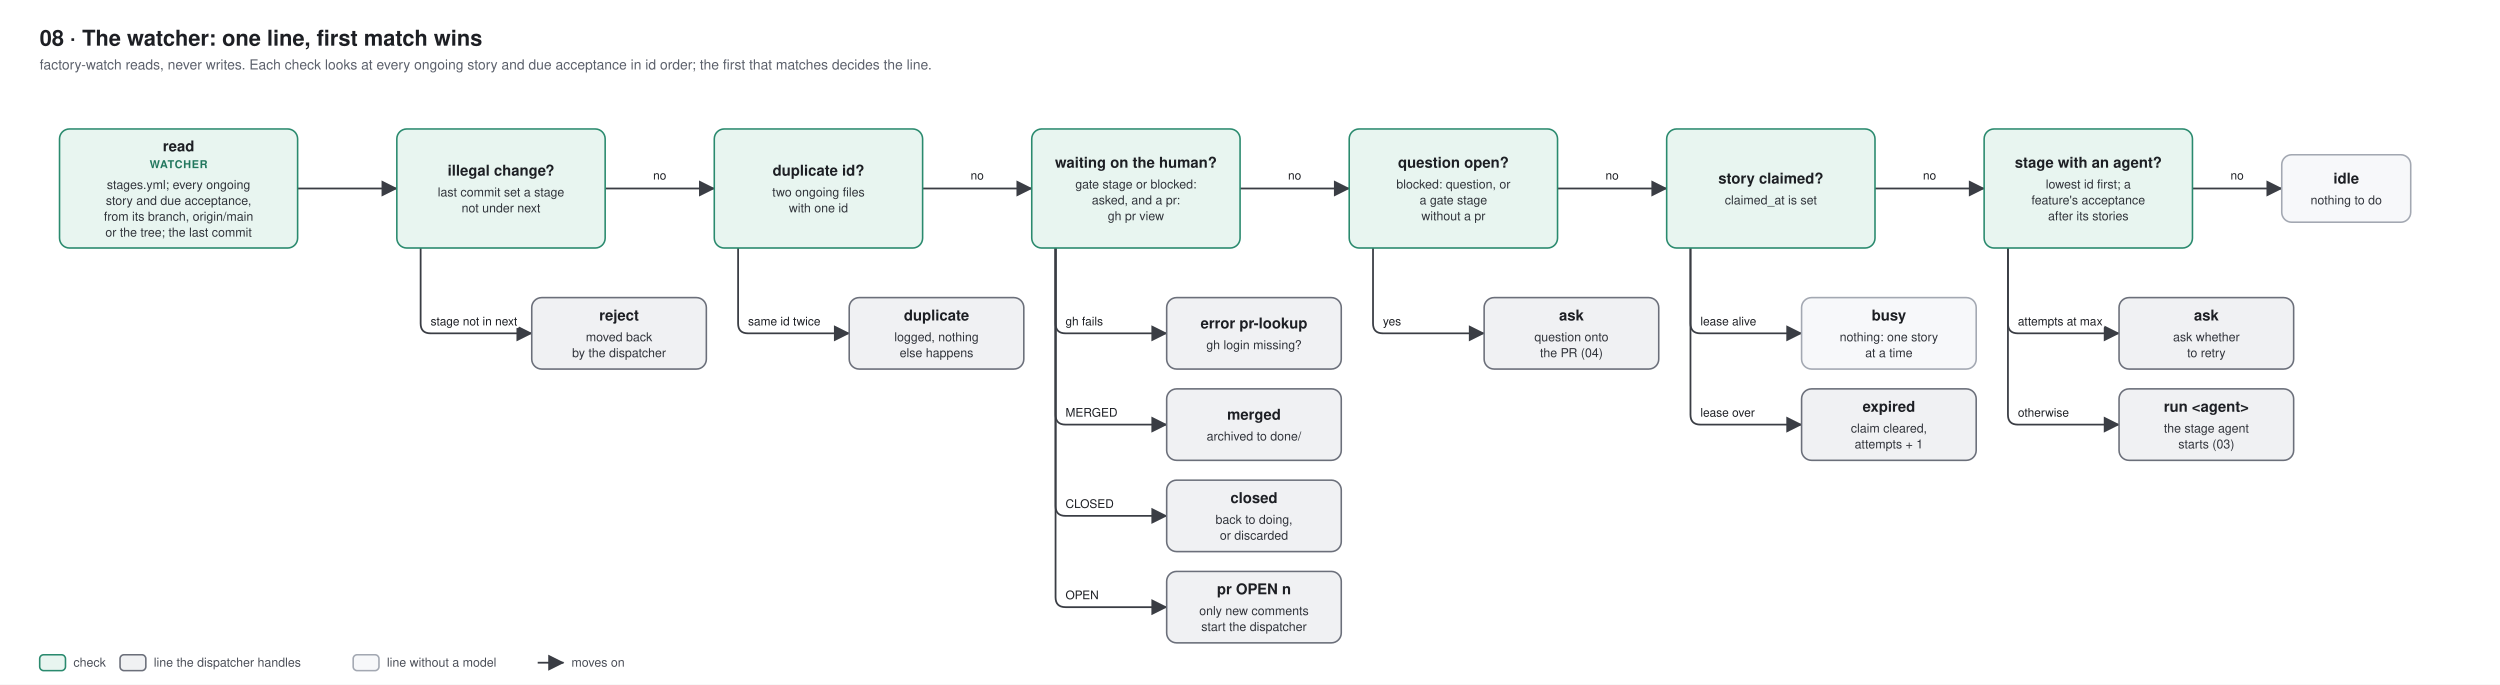
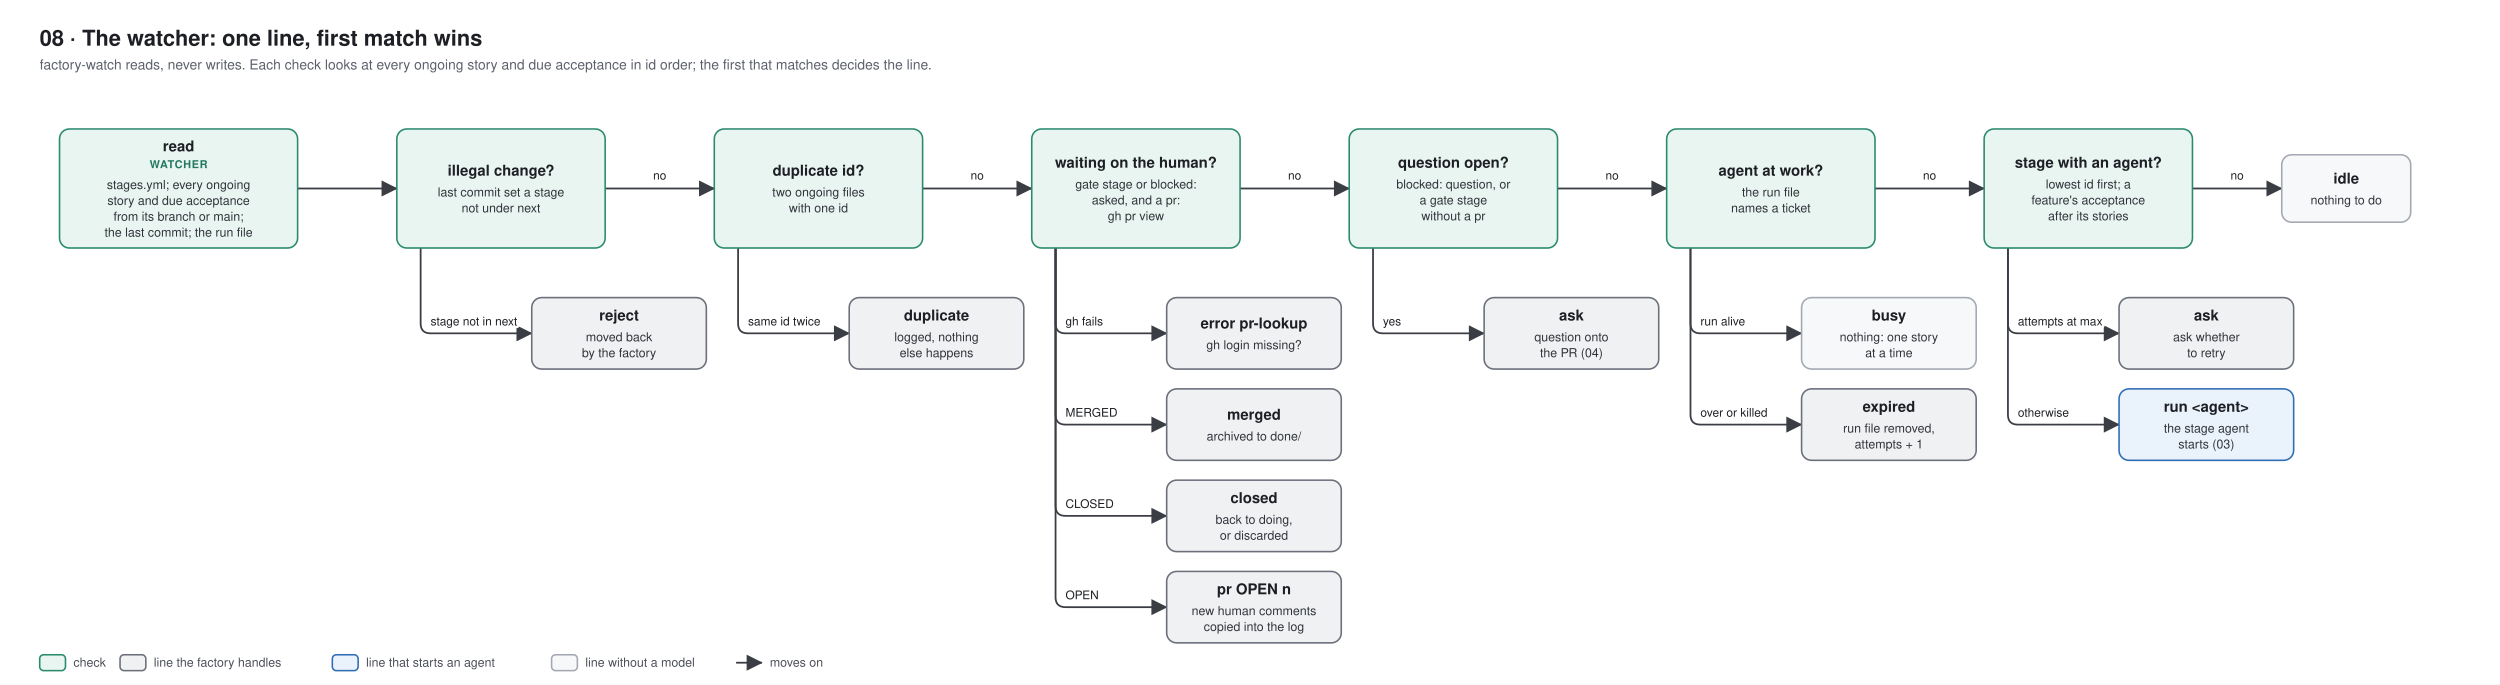
<svg xmlns="http://www.w3.org/2000/svg" width="2520" height="690" viewBox="0 0 2520 690" font-family="Helvetica, Arial, sans-serif">
  <style>
.bg { fill: #ffffff; }
.title { font: 600 22px Helvetica, Arial, sans-serif; fill: #1d1f24; }
.subtitle { font: 14px Helvetica, Arial, sans-serif; fill: #5b606b; }
.node rect, .node polygon { stroke-width: 1.6; }
.node .t { font: 700 15px Helvetica, Arial, sans-serif; fill: #1d1f24; }
.node .s { font: 600 11px Helvetica, Arial, sans-serif; letter-spacing: 0.06em; }
.node .l { font: 12.5px Helvetica, Arial, sans-serif; fill: #30333a; }
.agent rect, .agent polygon, .agent circle { fill: #eaf2fb; stroke: #2f6db5; }
.agent .s { fill: #2f6db5; }
.human rect, .human polygon, .human circle { fill: #fff3dc; stroke: #c27400; }
.human .s { fill: #a86400; }
.disp rect, .disp polygon, .disp circle { fill: #f0f1f3; stroke: #6b6f7a; }
.disp .s { fill: #5b606b; }
.ask rect, .ask polygon, .ask circle { fill: #f3edfb; stroke: #7a4fb5; }
.ask .s { fill: #7a4fb5; }
.stall rect, .stall polygon, .stall circle { fill: #fcebeb; stroke: #b53a3a; }
.stall .s { fill: #b53a3a; }
.back rect, .back polygon, .back circle { fill: #fdf0e6; stroke: #d0661a; }
.back .s { fill: #b5560f; }
.end rect { fill: #ffffff; stroke: #8a8f99; stroke-dasharray: 5 3; }
.code rect, .code polygon, .code circle { fill: #e8f5f0; stroke: #2a8a6e; }
.code .s { fill: #22775e; }
.quiet rect { fill: #f7f8fa; stroke: #a3a8b2; } .quiet .s { fill: #6b6f7a; }
.lane { fill: #f7f8fa; stroke: #dfe2e7; }
.lane-alt { fill: #ffffff; stroke: #dfe2e7; }
.lane-head { font: 700 13.5px Helvetica, Arial, sans-serif; fill: #1d1f24; }
.lane-note { font: 12px Helvetica, Arial, sans-serif; fill: #5b606b; }
.e { fill: none; stroke-width: 1.8; }
.e-flow { stroke: #3a3d44; }
.e-back { stroke: #d0661a; }
.e-ask { stroke: #7a4fb5; stroke-dasharray: 6 4; }
.e-stall { stroke: #b53a3a; stroke-dasharray: 6 4; }
.lbl { font: 12px Helvetica, Arial, sans-serif; paint-order: stroke; stroke: #ffffff;
       stroke-width: 5px; stroke-linejoin: round; }
.lbl-flow { fill: #1d1f24; } .lbl-back { fill: #a84f0e; }
.lbl-ask { fill: #6a3fa5; } .lbl-stall { fill: #a32f2f; }
.note { font: 12.5px Helvetica, Arial, sans-serif; fill: #4a4e57; }
.note-b { font: 700 12.5px Helvetica, Arial, sans-serif; fill: #1d1f24; }
.mono { font-family: Menlo, Consolas, monospace; }
.trunk { stroke: #3a3d44; } .twig { stroke: #8a8f99; }
.pr-draft { fill: #f7f8fa; stroke: #a3a8b2; } .pr-ready { fill: #fff3dc; stroke: #c27400; }
.band-main { fill: #e7e9ed; } .band-ticket { fill: #dbe8f7; }
.m-flow { fill: #3a3d44; } .m-back { fill: #d0661a; } .m-ask { fill: #7a4fb5; }
.m-stall { fill: #b53a3a; }
@media (prefers-color-scheme: dark) {
  .bg { fill: #0f141a; }
  .title, .node .t, .lane-head, .note-b { fill: #e6edf3; }
  .subtitle, .lane-note { fill: #9da7b3; }
  .node .l, .note { fill: #c9d1d9; }
  .agent rect, .agent polygon, .agent circle { fill: #132a45; stroke: #5b9be6; }
  .agent .s { fill: #7fb2f0; }
  .human rect, .human polygon, .human circle { fill: #3a2a0e; stroke: #e0a33a; }
  .human .s { fill: #f0b85a; }
  .disp rect, .disp polygon, .disp circle { fill: #23282f; stroke: #8b939e; }
  .disp .s { fill: #a8b0bb; }
  .ask rect, .ask polygon, .ask circle { fill: #2a1f40; stroke: #a98be0; }
  .ask .s { fill: #c0a8f0; }
  .stall rect, .stall polygon, .stall circle { fill: #3d1a1c; stroke: #e06c6c; }
  .stall .s { fill: #f08a8a; }
  .back rect, .back polygon, .back circle { fill: #3d2414; stroke: #ef8a3c; }
  .back .s { fill: #f5a466; }
  .code rect, .code polygon, .code circle { fill: #10322a; stroke: #3fb68f; }
  .code .s { fill: #6fd0ad; }
  .quiet rect { fill: #181e26; stroke: #6b7380; } .quiet .s { fill: #9da7b3; }
  .end rect { fill: #0f141a; stroke: #8b939e; }
  .lane { fill: #151b23; stroke: #2a313b; } .lane-alt { fill: #0f141a; stroke: #2a313b; }
  .e-flow { stroke: #c9d1d9; } .e-back { stroke: #ef8a3c; }
  .e-ask { stroke: #a98be0; } .e-stall { stroke: #e06c6c; }
  .m-flow { fill: #c9d1d9; } .m-back { fill: #ef8a3c; } .m-ask { fill: #a98be0; }
  .m-stall { fill: #e06c6c; }
  .lbl { stroke: #0f141a; }
  .lbl-flow { fill: #e6edf3; } .lbl-back { fill: #f5a466; }
  .lbl-ask { fill: #c0a8f0; } .lbl-stall { fill: #f08a8a; }
  .trunk { stroke: #c9d1d9; } .twig { stroke: #6b7380; }
  .pr-draft { fill: #181e26; stroke: #6b7380; } .pr-ready { fill: #3a2a0e; stroke: #e0a33a; }
  .band-main { fill: #23282f; } .band-ticket { fill: #132a45; }
}
</style>
  <defs>
    <marker id="a-flow" viewBox="0 0 10 10" refX="9.5" refY="5" markerWidth="9" markerHeight="9" orient="auto-start-reverse">
      <path class="m-flow" d="M0,0 L10,5 L0,10 z" />
    </marker>
    <marker id="a-back" viewBox="0 0 10 10" refX="9.5" refY="5" markerWidth="9" markerHeight="9" orient="auto-start-reverse">
      <path class="m-back" d="M0,0 L10,5 L0,10 z" />
    </marker>
    <marker id="a-ask" viewBox="0 0 10 10" refX="9.5" refY="5" markerWidth="9" markerHeight="9" orient="auto-start-reverse">
      <path class="m-ask" d="M0,0 L10,5 L0,10 z" />
    </marker>
    <marker id="a-stall" viewBox="0 0 10 10" refX="9.5" refY="5" markerWidth="9" markerHeight="9" orient="auto-start-reverse">
      <path class="m-stall" d="M0,0 L10,5 L0,10 z" />
    </marker>
  </defs>
  <rect class="bg" width="2520" height="690" />
  <text class="title" x="40" y="46">08 · The watcher: one line, first match wins</text>
  <text class="subtitle" x="40" y="70">factory-watch reads, never writes. Each check looks at every ongoing story and due acceptance in id order; the first that matches decides the line.</text>
  <g class="node code">
    <rect x="40" y="660" width="26" height="16" rx="4" />
  </g>
  <text class="note" x="74" y="672">check</text>
  <g class="node disp">
    <rect x="121" y="660" width="26" height="16" rx="4" />
  </g>
-   <text class="note" x="155" y="672">line the dispatcher handles</text>
+   <text class="note" x="155" y="672">line the factory handles</text>
+   <g class="node agent">
+     <rect x="335" y="660" width="26" height="16" rx="4" />
+   </g>
+   <text class="note" x="369" y="672">line that starts an agent</text>
  <g class="node quiet">
-     <rect x="356" y="660" width="26" height="16" rx="4" />
-   </g>
-   <text class="note" x="390" y="672">line without a model</text>
-   <path class="e e-flow" d="M 542 668 L 568 668" marker-end="url(#a-flow)" />
-   <text class="note" x="576" y="672">moves on</text>
+     <rect x="556" y="660" width="26" height="16" rx="4" />
+   </g>
+   <text class="note" x="590" y="672">line without a model</text>
+   <path class="e e-flow" d="M 742 668 L 768 668" marker-end="url(#a-flow)" />
+   <text class="note" x="776" y="672">moves on</text>
  <path class="e e-flow" d="M 300 190 L 400 190" marker-end="url(#a-flow)" />
  <path class="e e-flow" d="M 610 190 L 720 190" marker-end="url(#a-flow)" />
  <path class="e e-flow" d="M 930 190 L 1040 190" marker-end="url(#a-flow)" />
  <path class="e e-flow" d="M 1250 190 L 1360 190" marker-end="url(#a-flow)" />
  <path class="e e-flow" d="M 1570 190 L 1680 190" marker-end="url(#a-flow)" />
  <path class="e e-flow" d="M 1890 190 L 2000 190" marker-end="url(#a-flow)" />
  <path class="e e-flow" d="M 2210 190 L 2300 190" marker-end="url(#a-flow)" />
  <path class="e e-flow" d="M 424 250 L 424 326 Q 424 336 434 336 L 536 336" marker-end="url(#a-flow)" />
  <path class="e e-flow" d="M 744 250 L 744 326 Q 744 336 754 336 L 856 336" marker-end="url(#a-flow)" />
  <path class="e e-flow" d="M 1064 250 L 1064 326 Q 1064 336 1074 336 L 1176 336" marker-end="url(#a-flow)" />
  <path class="e e-flow" d="M 1064 250 L 1064 418 Q 1064 428 1074 428 L 1176 428" marker-end="url(#a-flow)" />
  <path class="e e-flow" d="M 1064 250 L 1064 510 Q 1064 520 1074 520 L 1176 520" marker-end="url(#a-flow)" />
  <path class="e e-flow" d="M 1064 250 L 1064 602 Q 1064 612 1074 612 L 1176 612" marker-end="url(#a-flow)" />
  <path class="e e-flow" d="M 1384 250 L 1384 326 Q 1384 336 1394 336 L 1496 336" marker-end="url(#a-flow)" />
  <path class="e e-flow" d="M 1704 250 L 1704 326 Q 1704 336 1714 336 L 1816 336" marker-end="url(#a-flow)" />
  <path class="e e-flow" d="M 1704 250 L 1704 418 Q 1704 428 1714 428 L 1816 428" marker-end="url(#a-flow)" />
  <path class="e e-flow" d="M 2024 250 L 2024 326 Q 2024 336 2034 336 L 2136 336" marker-end="url(#a-flow)" />
  <path class="e e-flow" d="M 2024 250 L 2024 418 Q 2024 428 2034 428 L 2136 428" marker-end="url(#a-flow)" />
  <g class="node code">
    <rect x="60" y="130" width="240" height="120" rx="10" />
    <text class="t" x="180" y="152.5" text-anchor="middle">read</text>
    <text class="s" x="180" y="169.5" text-anchor="middle">WATCHER</text>
    <text class="l" x="180" y="190.5" text-anchor="middle">stages.yml; every ongoing</text>
-     <text class="l" x="180" y="206.5" text-anchor="middle">story and due acceptance,</text>
-     <text class="l" x="180" y="222.5" text-anchor="middle">from its branch, origin/main</text>
-     <text class="l" x="180" y="238.5" text-anchor="middle">or the tree; the last commit</text>
+     <text class="l" x="180" y="206.5" text-anchor="middle">story and due acceptance</text>
+     <text class="l" x="180" y="222.5" text-anchor="middle">from its branch or main;</text>
+     <text class="l" x="180" y="238.5" text-anchor="middle">the last commit; the run file</text>
  </g>
  <g class="node code">
    <rect x="400" y="130" width="210" height="120" rx="10" />
    <text class="t" x="505" y="177" text-anchor="middle">illegal change?</text>
    <text class="l" x="505" y="198" text-anchor="middle">last commit set a stage</text>
    <text class="l" x="505" y="214" text-anchor="middle">not under next</text>
  </g>
  <g class="node code">
    <rect x="720" y="130" width="210" height="120" rx="10" />
    <text class="t" x="825" y="177" text-anchor="middle">duplicate id?</text>
    <text class="l" x="825" y="198" text-anchor="middle">two ongoing files</text>
    <text class="l" x="825" y="214" text-anchor="middle">with one id</text>
  </g>
  <g class="node code">
    <rect x="1040" y="130" width="210" height="120" rx="10" />
    <text class="t" x="1145" y="169" text-anchor="middle">waiting on the human?</text>
    <text class="l" x="1145" y="190" text-anchor="middle">gate stage or blocked:</text>
    <text class="l" x="1145" y="206" text-anchor="middle">asked, and a pr:</text>
    <text class="l" x="1145" y="222" text-anchor="middle">gh pr view</text>
  </g>
  <g class="node code">
    <rect x="1360" y="130" width="210" height="120" rx="10" />
    <text class="t" x="1465" y="169" text-anchor="middle">question open?</text>
    <text class="l" x="1465" y="190" text-anchor="middle">blocked: question, or</text>
    <text class="l" x="1465" y="206" text-anchor="middle">a gate stage</text>
    <text class="l" x="1465" y="222" text-anchor="middle">without a pr</text>
  </g>
  <g class="node code">
    <rect x="1680" y="130" width="210" height="120" rx="10" />
-     <text class="t" x="1785" y="185" text-anchor="middle">story claimed?</text>
-     <text class="l" x="1785" y="206" text-anchor="middle">claimed_at is set</text>
+     <text class="t" x="1785" y="177" text-anchor="middle">agent at work?</text>
+     <text class="l" x="1785" y="198" text-anchor="middle">the run file</text>
+     <text class="l" x="1785" y="214" text-anchor="middle">names a ticket</text>
  </g>
  <g class="node code">
    <rect x="2000" y="130" width="210" height="120" rx="10" />
    <text class="t" x="2105" y="169" text-anchor="middle">stage with an agent?</text>
    <text class="l" x="2105" y="190" text-anchor="middle">lowest id first; a</text>
    <text class="l" x="2105" y="206" text-anchor="middle">feature's acceptance</text>
    <text class="l" x="2105" y="222" text-anchor="middle">after its stories</text>
  </g>
  <g class="node quiet">
    <rect x="2300" y="156" width="130" height="68" rx="10" />
    <text class="t" x="2365" y="185" text-anchor="middle">idle</text>
    <text class="l" x="2365" y="206" text-anchor="middle">nothing to do</text>
  </g>
  <g class="node disp">
    <rect x="536" y="300" width="176" height="72" rx="10" />
    <text class="t" x="624" y="323" text-anchor="middle">reject</text>
    <text class="l" x="624" y="344" text-anchor="middle">moved back</text>
-     <text class="l" x="624" y="360" text-anchor="middle">by the dispatcher</text>
+     <text class="l" x="624" y="360" text-anchor="middle">by the factory</text>
  </g>
  <g class="node disp">
    <rect x="856" y="300" width="176" height="72" rx="10" />
    <text class="t" x="944" y="323" text-anchor="middle">duplicate</text>
    <text class="l" x="944" y="344" text-anchor="middle">logged, nothing</text>
    <text class="l" x="944" y="360" text-anchor="middle">else happens</text>
  </g>
  <g class="node disp">
    <rect x="1176" y="300" width="176" height="72" rx="10" />
    <text class="t" x="1264" y="331" text-anchor="middle">error pr-lookup</text>
    <text class="l" x="1264" y="352" text-anchor="middle">gh login missing?</text>
  </g>
  <g class="node disp">
    <rect x="1176" y="392" width="176" height="72" rx="10" />
    <text class="t" x="1264" y="423" text-anchor="middle">merged</text>
    <text class="l" x="1264" y="444" text-anchor="middle">archived to done/</text>
  </g>
  <g class="node disp">
    <rect x="1176" y="484" width="176" height="72" rx="10" />
    <text class="t" x="1264" y="507" text-anchor="middle">closed</text>
    <text class="l" x="1264" y="528" text-anchor="middle">back to doing,</text>
    <text class="l" x="1264" y="544" text-anchor="middle">or discarded</text>
  </g>
  <g class="node disp">
    <rect x="1176" y="576" width="176" height="72" rx="10" />
    <text class="t" x="1264" y="599" text-anchor="middle">pr OPEN n</text>
-     <text class="l" x="1264" y="620" text-anchor="middle">only new comments</text>
-     <text class="l" x="1264" y="636" text-anchor="middle">start the dispatcher</text>
+     <text class="l" x="1264" y="620" text-anchor="middle">new human comments</text>
+     <text class="l" x="1264" y="636" text-anchor="middle">copied into the log</text>
  </g>
  <g class="node disp">
    <rect x="1496" y="300" width="176" height="72" rx="10" />
    <text class="t" x="1584" y="323" text-anchor="middle">ask</text>
    <text class="l" x="1584" y="344" text-anchor="middle">question onto</text>
    <text class="l" x="1584" y="360" text-anchor="middle">the PR (04)</text>
  </g>
  <g class="node quiet">
    <rect x="1816" y="300" width="176" height="72" rx="10" />
    <text class="t" x="1904" y="323" text-anchor="middle">busy</text>
    <text class="l" x="1904" y="344" text-anchor="middle">nothing: one story</text>
    <text class="l" x="1904" y="360" text-anchor="middle">at a time</text>
  </g>
  <g class="node disp">
    <rect x="1816" y="392" width="176" height="72" rx="10" />
    <text class="t" x="1904" y="415" text-anchor="middle">expired</text>
-     <text class="l" x="1904" y="436" text-anchor="middle">claim cleared,</text>
+     <text class="l" x="1904" y="436" text-anchor="middle">run file removed,</text>
    <text class="l" x="1904" y="452" text-anchor="middle">attempts + 1</text>
  </g>
  <g class="node disp">
    <rect x="2136" y="300" width="176" height="72" rx="10" />
    <text class="t" x="2224" y="323" text-anchor="middle">ask</text>
    <text class="l" x="2224" y="344" text-anchor="middle">ask whether</text>
    <text class="l" x="2224" y="360" text-anchor="middle">to retry</text>
  </g>
-   <g class="node disp">
+   <g class="node agent">
    <rect x="2136" y="392" width="176" height="72" rx="10" />
    <text class="t" x="2224" y="415" text-anchor="middle">run &lt;agent&gt;</text>
    <text class="l" x="2224" y="436" text-anchor="middle">the stage agent</text>
    <text class="l" x="2224" y="452" text-anchor="middle">starts (03)</text>
  </g>
  <text class="lbl lbl-flow" text-anchor="middle">
    <tspan x="665" y="181">no</tspan>
  </text>
  <text class="lbl lbl-flow" text-anchor="middle">
    <tspan x="985" y="181">no</tspan>
  </text>
  <text class="lbl lbl-flow" text-anchor="middle">
    <tspan x="1305" y="181">no</tspan>
  </text>
  <text class="lbl lbl-flow" text-anchor="middle">
    <tspan x="1625" y="181">no</tspan>
  </text>
  <text class="lbl lbl-flow" text-anchor="middle">
    <tspan x="1945" y="181">no</tspan>
  </text>
  <text class="lbl lbl-flow" text-anchor="middle">
    <tspan x="2255" y="181">no</tspan>
  </text>
  <text class="lbl lbl-flow" text-anchor="start">
    <tspan x="434" y="328">stage not in next</tspan>
  </text>
  <text class="lbl lbl-flow" text-anchor="start">
    <tspan x="754" y="328">same id twice</tspan>
  </text>
  <text class="lbl lbl-flow" text-anchor="start">
    <tspan x="1074" y="328">gh fails</tspan>
  </text>
  <text class="lbl lbl-flow" text-anchor="start">
    <tspan x="1074" y="420">MERGED</tspan>
  </text>
  <text class="lbl lbl-flow" text-anchor="start">
    <tspan x="1074" y="512">CLOSED</tspan>
  </text>
  <text class="lbl lbl-flow" text-anchor="start">
    <tspan x="1074" y="604">OPEN</tspan>
  </text>
  <text class="lbl lbl-flow" text-anchor="start">
    <tspan x="1394" y="328">yes</tspan>
  </text>
  <text class="lbl lbl-flow" text-anchor="start">
-     <tspan x="1714" y="328">lease alive</tspan>
-   </text>
-   <text class="lbl lbl-flow" text-anchor="start">
-     <tspan x="1714" y="420">lease over</tspan>
+     <tspan x="1714" y="328">run alive</tspan>
+   </text>
+   <text class="lbl lbl-flow" text-anchor="start">
+     <tspan x="1714" y="420">over or killed</tspan>
  </text>
  <text class="lbl lbl-flow" text-anchor="start">
    <tspan x="2034" y="328">attempts at max</tspan>
  </text>
  <text class="lbl lbl-flow" text-anchor="start">
    <tspan x="2034" y="420">otherwise</tspan>
  </text>
</svg>
